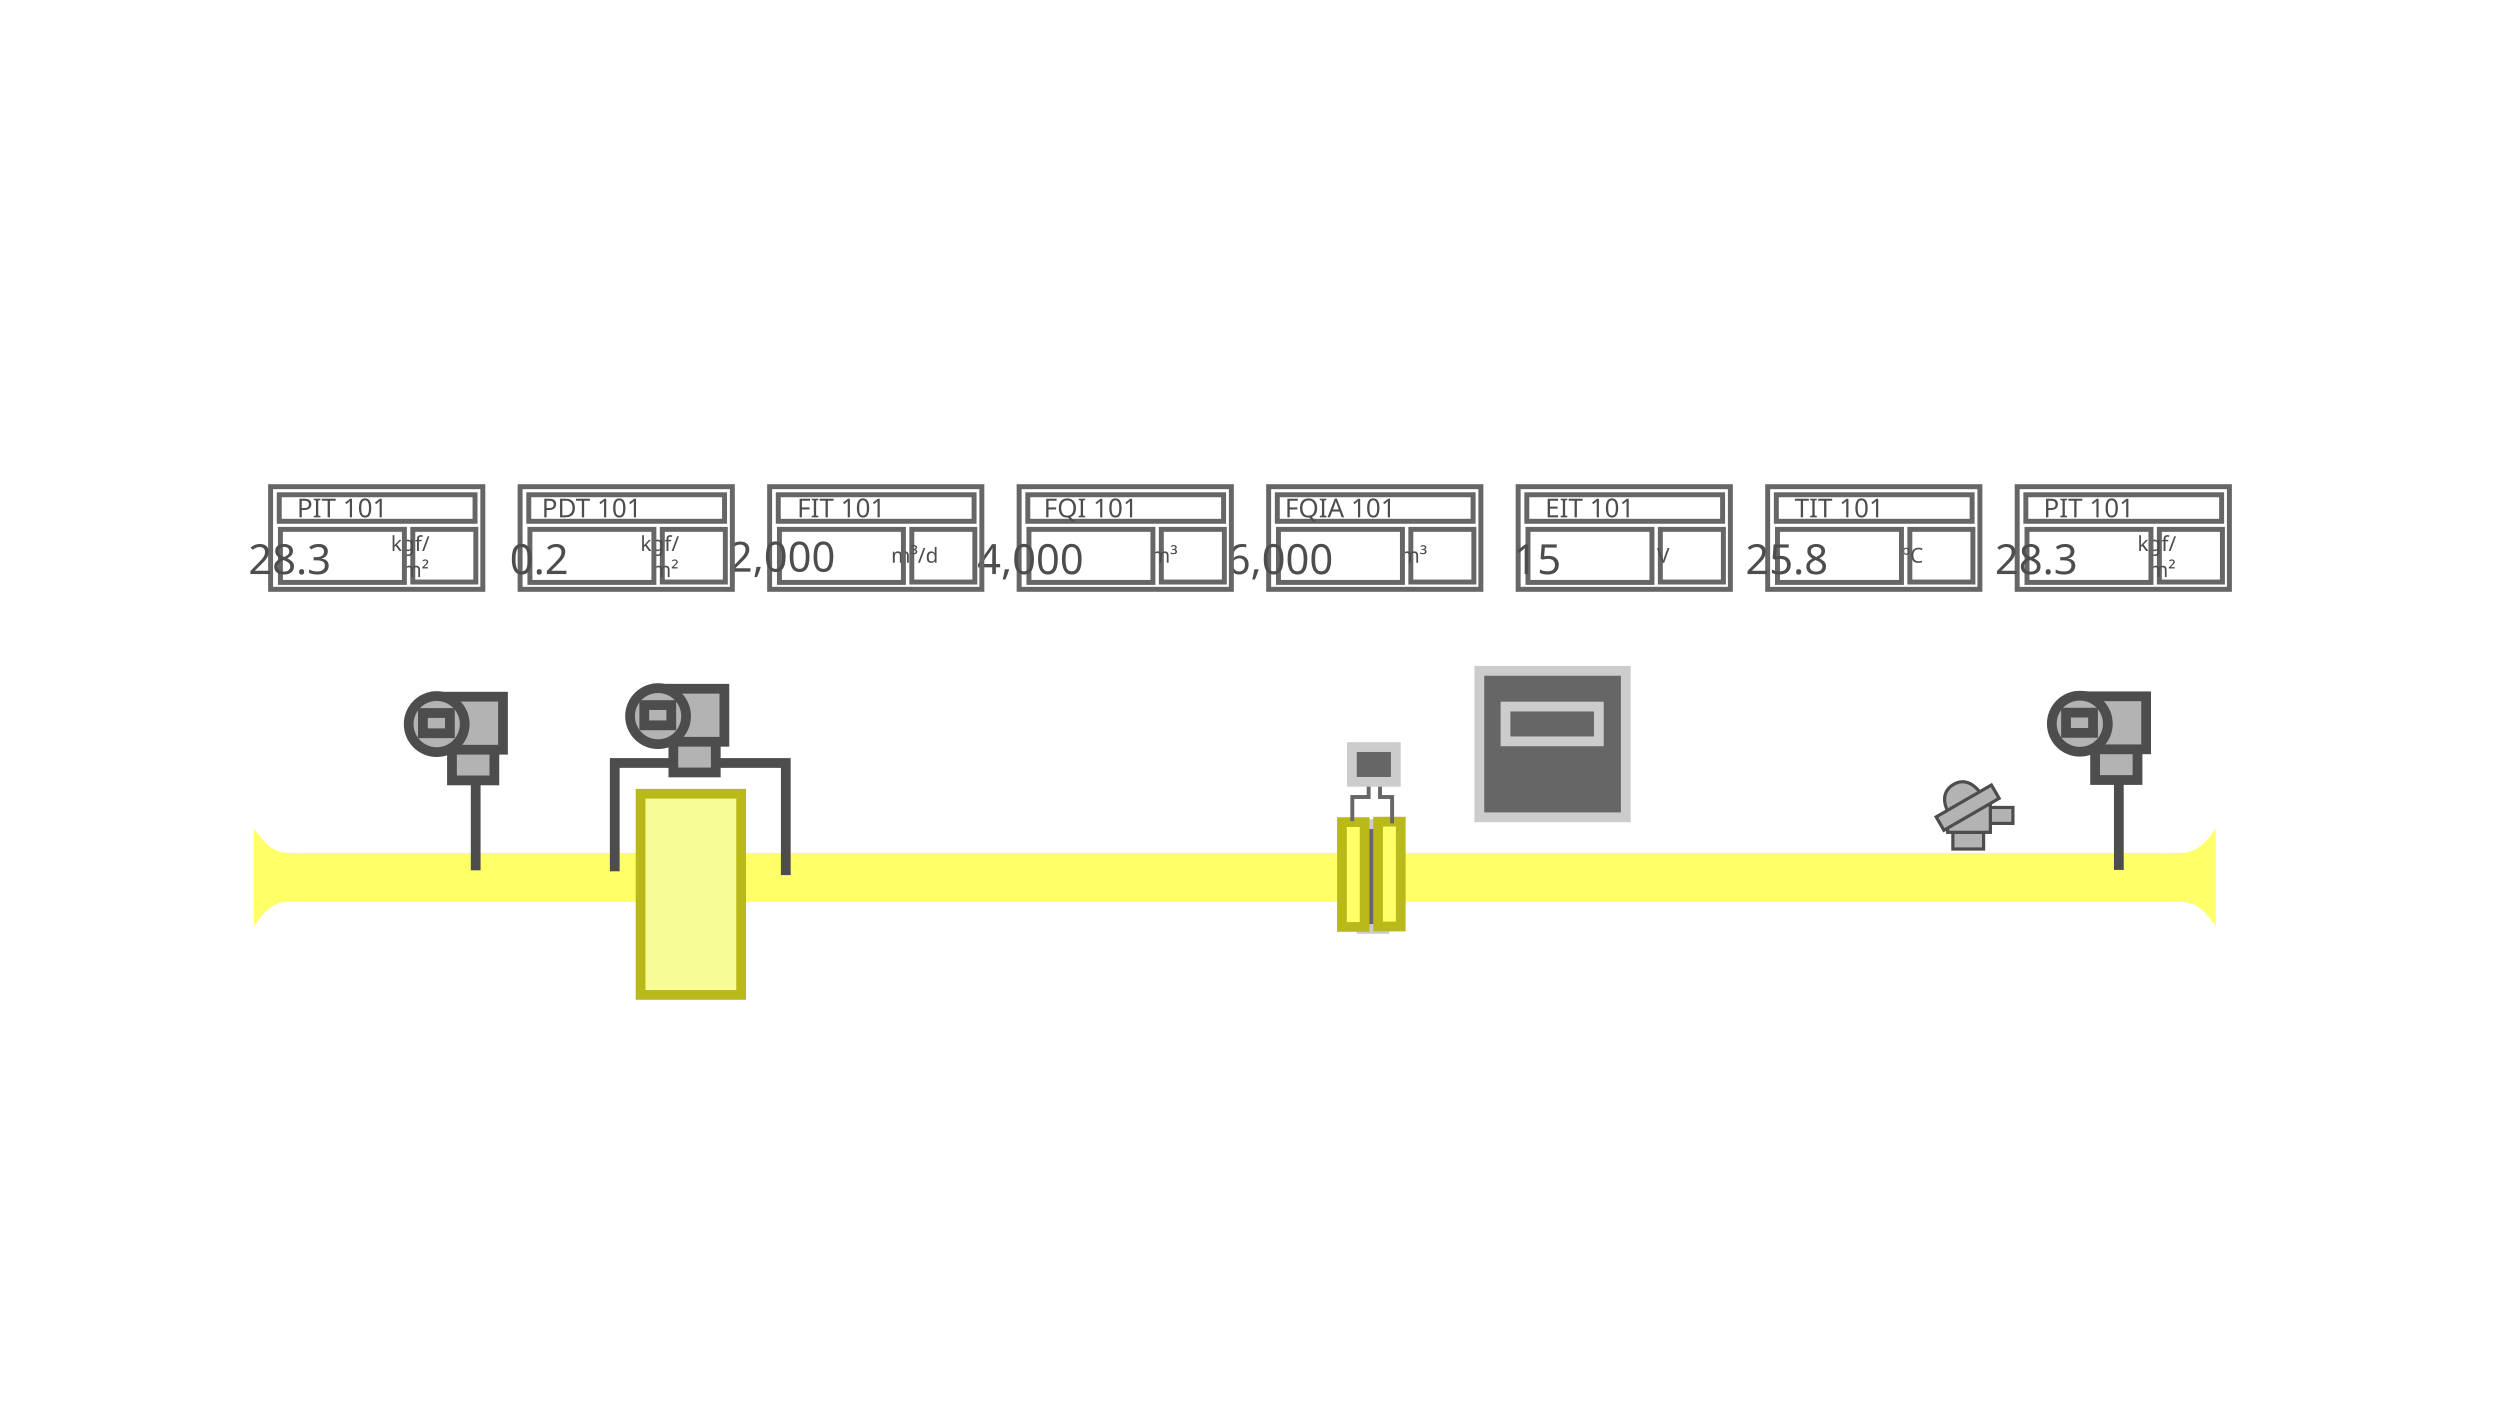
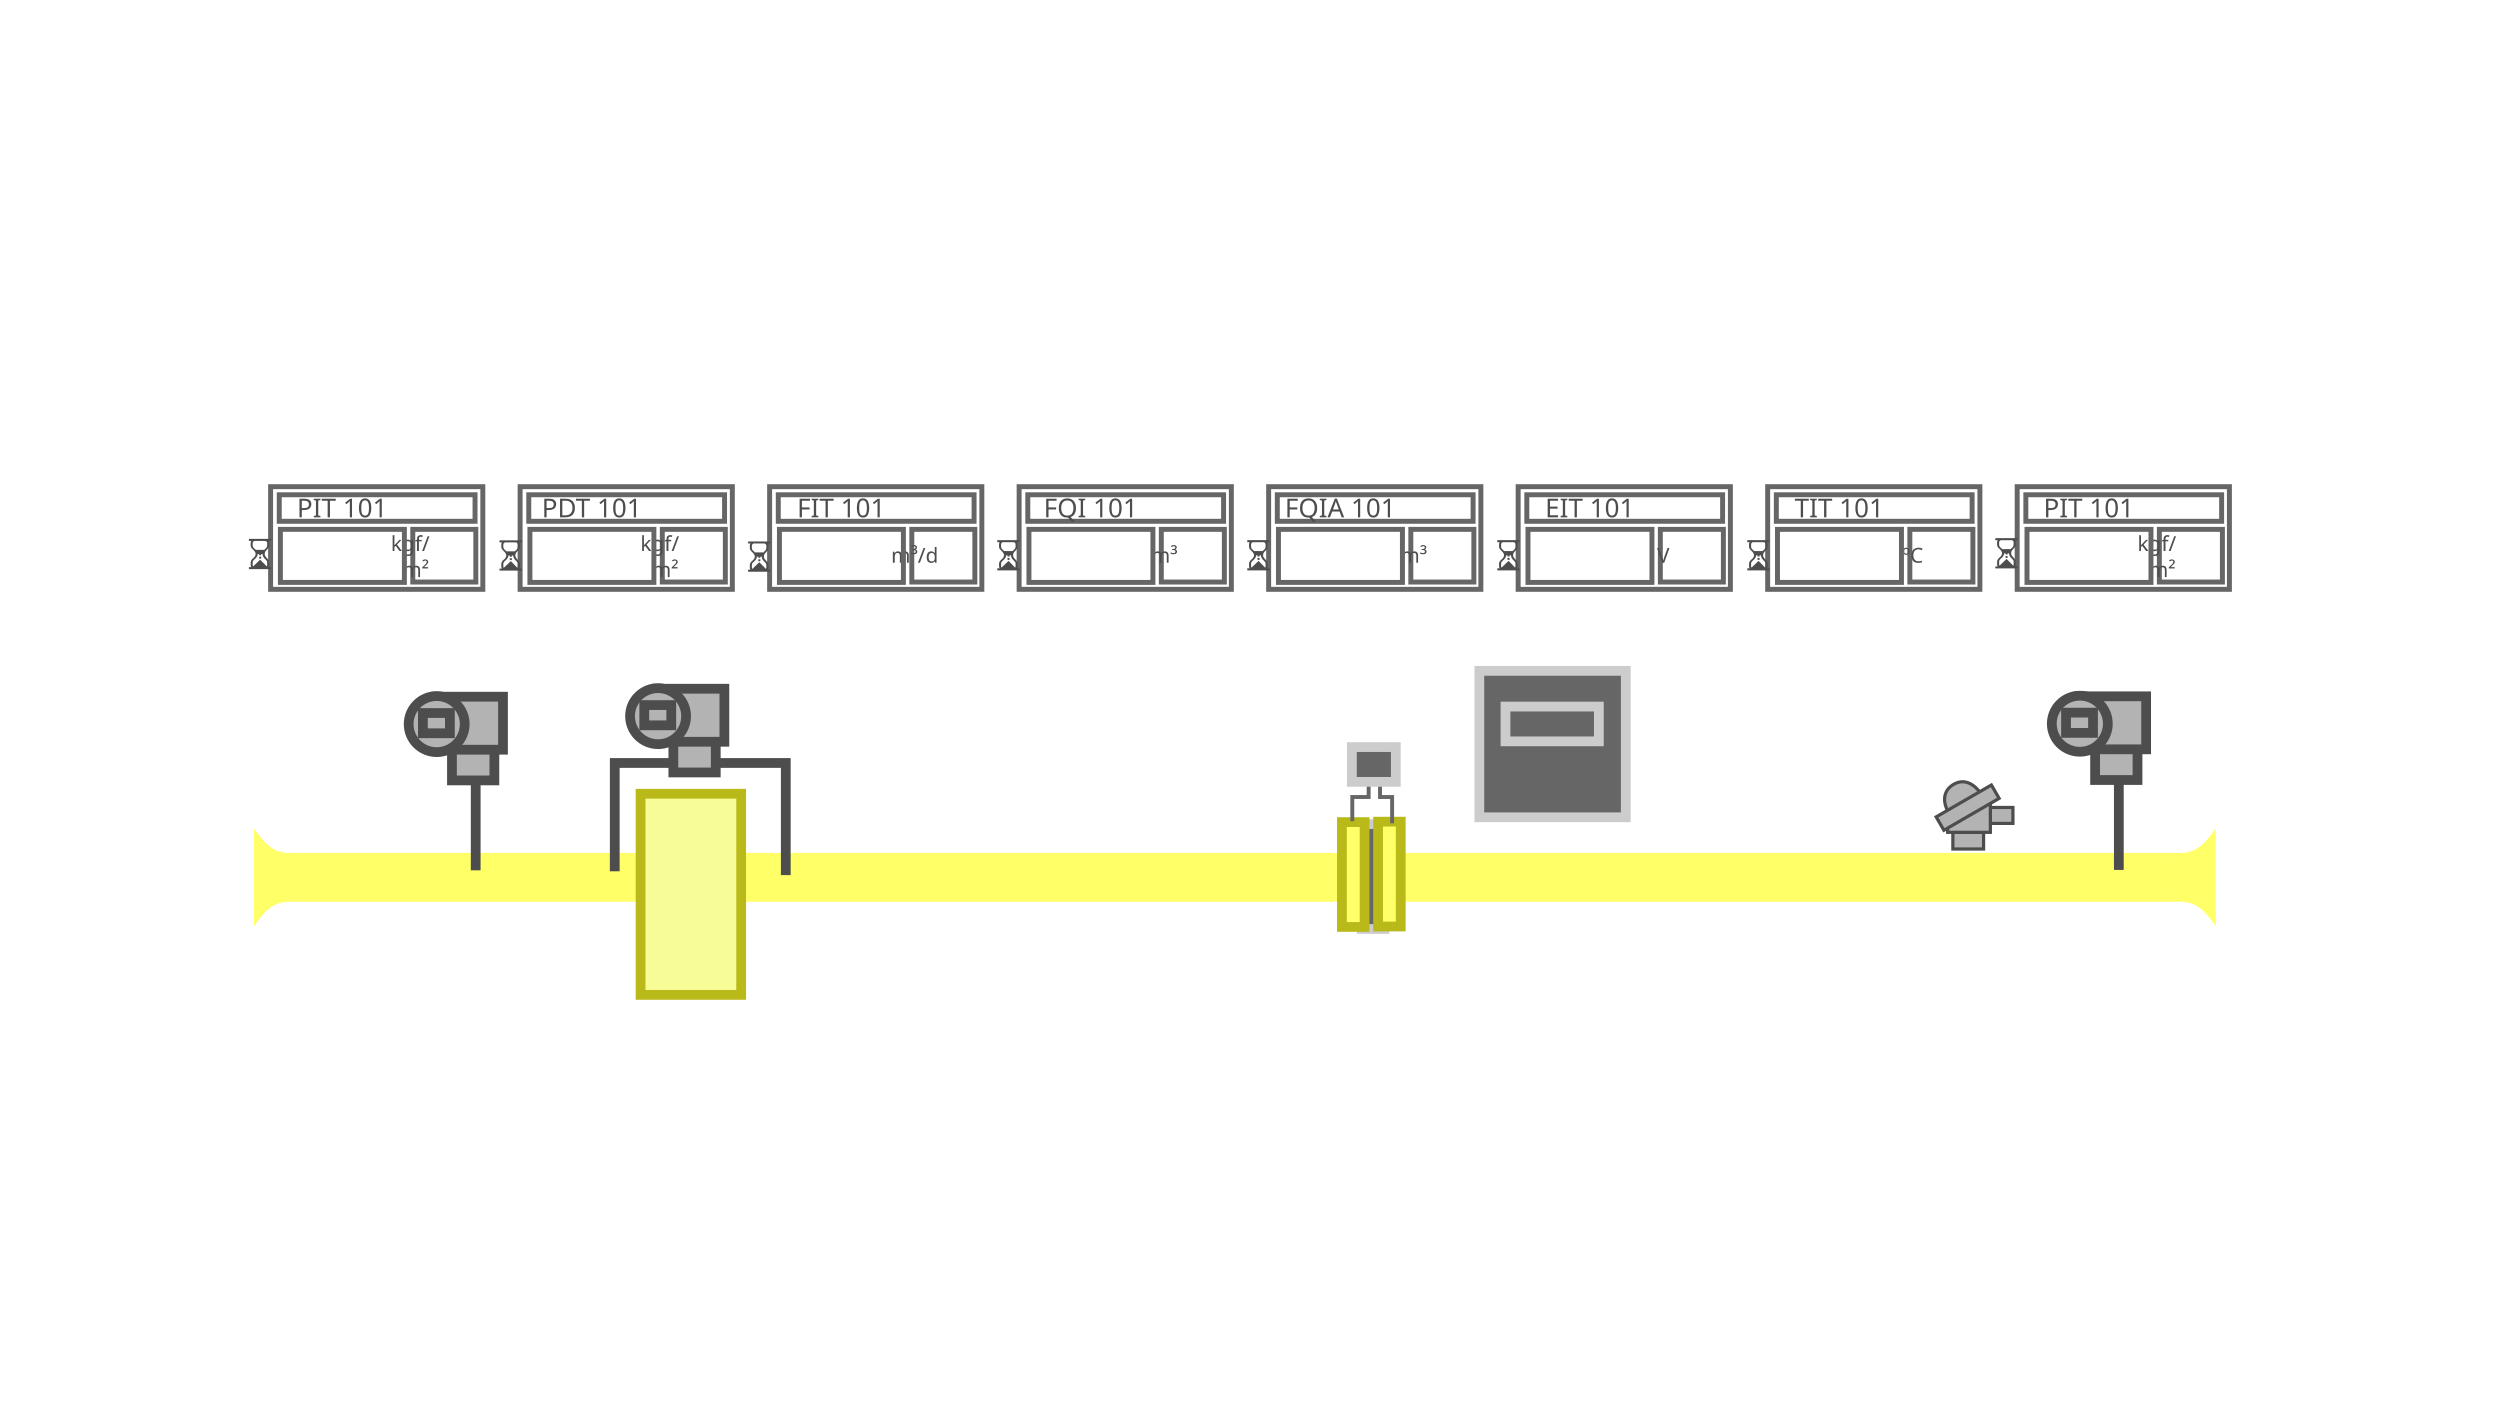
<svg xmlns="http://www.w3.org/2000/svg" width="1280" height="720" viewBox="0 0 338.667 190.5" version="1.1" id="svg1">
  <defs id="defs1">
    <marker markerWidth="1.05" markerHeight="2" refX="0" refY="0" orient="auto-start-reverse" id="marker2" viewBox="0 0 1.05 2" style="overflow:visible" preserveAspectRatio="xMidYMid">
      <path id="path2" style="fill:context-stroke;stroke-linecap:butt" d="M 0,-1 H 0.585 C 1.33,-1 1.7,-1.6 2,-2 V 2 C 1.7,1.6 1.33,1 0.585,1 H 0 L -0.1,0 Z" transform="scale(0.5)" />
    </marker>
    <marker markerWidth="1.05" markerHeight="2" refX="0" refY="0" orient="auto-start-reverse" id="SerifCap" viewBox="0 0 1.05 2" style="overflow:visible" preserveAspectRatio="xMidYMid">
      <path id="path104971" style="fill:context-stroke;stroke-linecap:butt" d="M 0,-1 H 0.585 C 1.33,-1 1.7,-1.6 2,-2 V 2 C 1.7,1.6 1.33,1 0.585,1 H 0 L -0.1,0 Z" transform="scale(0.5)" />
    </marker>
  </defs>
  <g id="layer3" />
  <g id="layer4">
    <g id="layer5" transform="translate(-2.052221,23.60055)">
      <path style="fill:#000000;stroke:#ffff68;stroke-width:6.615;stroke-dasharray:none;stroke-opacity:1;marker-start:url(#SerifCap);marker-end:url(#marker2)" d="M 43.067,95.25 H 295.6" id="path1" />
      <g id="g14-8" transform="translate(229.9988,-2.698776)">
        <path style="fill:#b3b3b3;fill-opacity:1;stroke:#4d4d4d;stroke-width:1.323;stroke-dasharray:none;stroke-opacity:1" d="M 62.789,81.08 V 94.299" id="path14-5" transform="translate(-3.704167,2.645833)" />
        <rect style="fill:#b3b3b3;fill-opacity:1;stroke:#4d4d4d;stroke-width:1.323;stroke-dasharray:none;stroke-opacity:1" id="rect13-9" width="5.745" height="4.57" x="55.87" y="80.194" />
        <rect style="fill:#b3b3b3;fill-opacity:1;stroke:#4d4d4d;stroke-width:1.323;stroke-dasharray:none;stroke-opacity:1" id="rect12-5" width="9.14" height="7.182" x="53.643" y="73.424" />
        <circle style="fill:#b3b3b3;fill-opacity:1;stroke:#4d4d4d;stroke-width:1.323;stroke-dasharray:none;stroke-opacity:1" id="path6-3" cx="53.801" cy="77.138" r="3.795" />
        <rect style="fill:#b3b3b3;fill-opacity:1;stroke:#4d4d4d;stroke-width:1.323;stroke-dasharray:none;stroke-opacity:1" id="rect14-1" width="3.656" height="2.742" x="51.932" y="75.637" />
      </g>
      <g id="g4" transform="matrix(0.3285006,0,0,0.3285006,204.903,72.65182)" style="fill:#b3b3b3;stroke:#4d4d4d">
        <rect style="fill:#b3b3b3;fill-opacity:1;stroke:#4d4d4d;stroke-width:1.323;stroke-dasharray:none;stroke-opacity:1" id="rect5" width="12.672" height="6.892" x="187.814" y="50.213" />
        <rect style="fill:#b3b3b3;fill-opacity:1;stroke:#4d4d4d;stroke-width:1.323;stroke-dasharray:none;stroke-opacity:1" id="rect6" width="9.423" height="6.567" x="203.157" y="39.975" />
        <rect style="fill:#b3b3b3;fill-opacity:1;stroke:#4d4d4d;stroke-width:1.323;stroke-dasharray:none;stroke-opacity:1" id="rect4" width="17.613" height="13.128" x="185.664" y="37.101" />
        <g id="g3" transform="rotate(-30,191.5776,40.01273)" style="fill:#b3b3b3;stroke:#4d4d4d">
          <path style="fill:#b3b3b3;fill-opacity:1;stroke:#4d4d4d;stroke-width:1.323;stroke-dasharray:none;stroke-opacity:1" d="m 185.773,38.223 c 0,0 0,-8.015 7.398,-8.22 7.398,-0.205 7.932,8.164 7.932,8.164" id="path3" />
          <rect style="fill:#b3b3b3;fill-opacity:1;stroke:#4d4d4d;stroke-width:1.323;stroke-dasharray:none;stroke-opacity:1" id="rect3" width="26.304" height="6.371" x="180.43" y="38.018" />
        </g>
      </g>
      <g id="g15-5" transform="translate(-2.315171,-23.54091)">
        <g id="g19">
          <rect style="fill:#666666;fill-opacity:1;stroke:#cccccc;stroke-width:1.323;stroke-dasharray:none;stroke-opacity:1" id="rect15-2" width="3.071" height="14.201" x="188.831" y="111.584" />
          <rect style="fill:#ffff68;fill-opacity:1;stroke:#b9ba1a;stroke-width:1.323;stroke-dasharray:none;stroke-opacity:1" id="rect15" width="3.071" height="14.201" x="191.051" y="111.249" />
          <rect style="fill:#ffff68;fill-opacity:1;stroke:#b9ba1a;stroke-width:1.323;stroke-dasharray:none;stroke-opacity:1" id="rect15-5" width="3.071" height="14.201" x="150.809" y="91.432" transform="translate(35.34573,19.87698)" />
        </g>
        <path style="fill:none;fill-opacity:1;stroke:#666666;stroke-width:0.529;stroke-dasharray:none;stroke-opacity:1" d="m 187.559,111.184 v -3.275 h 2.215 v 0.193 -3.371 h 1.541 v 3.178 h 1.637 v 3.564" id="path18" />
        <rect style="fill:#666666;fill-opacity:1;stroke:#cccccc;stroke-width:1.323;stroke-dasharray:none;stroke-opacity:1" id="rect18" width="5.951" height="4.711" x="187.503" y="101.146" />
      </g>
      <g id="g20">
        <g id="g14-7" transform="translate(37.39795,-3.723563)">
          <path style="fill:none;fill-opacity:1;stroke:#4d4d4d;stroke-width:1.323;stroke-dasharray:none;stroke-opacity:1" d="M 85.331,94.431 V 79.758 h 23.169 v 15.188" id="path15" transform="translate(-37.39795,3.723563)" />
          <rect style="fill:#b3b3b3;fill-opacity:1;stroke:#4d4d4d;stroke-width:1.323;stroke-dasharray:none;stroke-opacity:1" id="rect13-2" width="5.745" height="4.57" x="55.87" y="80.194" />
          <rect style="fill:#b3b3b3;fill-opacity:1;stroke:#4d4d4d;stroke-width:1.323;stroke-dasharray:none;stroke-opacity:1" id="rect12-8" width="9.14" height="7.182" x="53.643" y="73.424" />
          <circle style="fill:#b3b3b3;fill-opacity:1;stroke:#4d4d4d;stroke-width:1.323;stroke-dasharray:none;stroke-opacity:1" id="path6-2" cx="53.801" cy="77.138" r="3.795" />
          <rect style="fill:#b3b3b3;fill-opacity:1;stroke:#4d4d4d;stroke-width:1.323;stroke-dasharray:none;stroke-opacity:1" id="rect14-7" width="3.656" height="2.742" x="51.932" y="75.637" />
        </g>
        <path d="M 88.83,83.926 V 111.174 H 102.455 V 83.926 Z" style="fill:#f7fc96;fill-opacity:1;stroke:#b9ba1a;stroke-width:1.323;stroke-opacity:1" id="filter" />
      </g>
      <g id="g14" transform="translate(7.408334,-2.645833)">
        <path style="fill:#b3b3b3;fill-opacity:1;stroke:#4d4d4d;stroke-width:1.323;stroke-dasharray:none;stroke-opacity:1" d="M 62.789,81.08 V 94.299" id="path14" transform="translate(-3.704167,2.645833)" />
        <rect style="fill:#b3b3b3;fill-opacity:1;stroke:#4d4d4d;stroke-width:1.323;stroke-dasharray:none;stroke-opacity:1" id="rect13" width="5.745" height="4.57" x="55.87" y="80.194" />
        <rect style="fill:#b3b3b3;fill-opacity:1;stroke:#4d4d4d;stroke-width:1.323;stroke-dasharray:none;stroke-opacity:1" id="rect12" width="9.14" height="7.182" x="53.643" y="73.424" />
        <circle style="fill:#b3b3b3;fill-opacity:1;stroke:#4d4d4d;stroke-width:1.323;stroke-dasharray:none;stroke-opacity:1" id="path6" cx="53.801" cy="77.138" r="3.795" />
        <rect style="fill:#b3b3b3;fill-opacity:1;stroke:#4d4d4d;stroke-width:1.323;stroke-dasharray:none;stroke-opacity:1" id="rect14" width="3.656" height="2.742" x="51.932" y="75.637" />
      </g>
      <g id="g18" transform="translate(-12.36934,-23.54091)">
        <rect style="fill:#666666;fill-opacity:1;stroke:#cccccc;stroke-width:1.323;stroke-dasharray:none;stroke-opacity:1" id="rect16" width="19.838" height="19.838" x="214.822" y="90.818" />
        <rect style="fill:#666666;fill-opacity:1;stroke:#cccccc;stroke-width:1.323;stroke-dasharray:none;stroke-opacity:1" id="rect17" width="12.647" height="4.711" x="218.366" y="95.657" />
      </g>
    </g>
    <g id="layer6" transform="translate(2.430913)">
      <g id="update-pi-2" transform="matrix(1.268174,0,0,1.268174,212.0809,-22.97536)">
        <rect style="fill:none;fill-opacity:1;stroke:#666666;stroke-width:0.529;stroke-dasharray:none;stroke-opacity:1" id="rect20-5" width="22.67" height="10.965" x="48.378" y="46.504" transform="translate(-2.052221,23.60055)" />
        <g id="g26-9">
          <rect style="fill:none;fill-opacity:1;stroke:#666666;stroke-width:0.529;stroke-dasharray:none;stroke-opacity:1" id="rect23-5" width="6.734" height="5.628" x="61.514" y="74.663" />
          <text xml:space="preserve" style="font-style:normal;font-variant:normal;font-weight:normal;font-stretch:normal;font-size:2.225px;font-family:sans-serif;-inkscape-font-specification:sans-serif;text-align:center;text-anchor:middle;fill:#4d4d4d;fill-opacity:1;stroke:none;stroke-width:0.417;stroke-dasharray:none;stroke-opacity:1" x="65.009" y="76.977" id="text28-8">
            <tspan id="tspan28-8" style="font-size:2.225px;stroke-width:0.417" x="65.009" y="76.977">kgf/</tspan>
            <tspan style="font-size:2.225px;stroke-width:0.417" x="65.009" y="79.759" id="tspan29-7">m²</tspan>
          </text>
        </g>
        <g id="g25-5">
          <rect style="fill:none;fill-opacity:1;stroke:#666666;stroke-width:0.529;stroke-dasharray:none;stroke-opacity:1" id="rect22-58" width="13.243" height="5.667" x="47.374" y="74.663" />
-           <text xml:space="preserve" style="font-style:normal;font-variant:normal;font-weight:normal;font-stretch:normal;font-size:4.451px;font-family:sans-serif;-inkscape-font-specification:sans-serif;text-align:center;text-anchor:middle;fill:#4d4d4d;fill-opacity:1;stroke:none;stroke-width:0.417;stroke-dasharray:none;stroke-opacity:1" x="54.731" y="79.444" id="text27-1">
-             <tspan id="tspan27-5" style="font-size:4.451px;stroke-width:0.417" x="54.731" y="79.444">28.3</tspan>
+           <text xml:space="preserve" style="font-style:normal;font-variant:normal;font-weight:normal;font-stretch:normal;font-size:4.451px;font-family:sans-serif;-inkscape-font-specification:sans-serif;text-align:center;text-anchor:middle;fill:#4d4d4d;fill-opacity:1;stroke:none;stroke-width:0.417;stroke-dasharray:none;stroke-opacity:1" x="61.631" y="78.836" id="text27-0">
+             <tspan id="tspan27-34" style="font-size:4.451px;text-align:end;text-anchor:end;stroke-width:0.417" x="61.631" y="78.836">⏳</tspan>
+             <tspan style="font-size:4.451px;stroke-width:0.417" x="61.631" y="84.451" id="tspan1-89" />
          </text>
        </g>
        <g id="g24-9">
          <rect style="fill:none;fill-opacity:1;stroke:#666666;stroke-width:0.529;stroke-dasharray:none;stroke-opacity:1" id="rect21-2" width="20.914" height="2.834" x="47.251" y="70.967" />
          <text xml:space="preserve" style="font-style:normal;font-variant:normal;font-weight:normal;font-stretch:normal;font-size:3.528px;font-family:sans-serif;-inkscape-font-specification:sans-serif;text-align:center;text-anchor:middle;fill:#4d4d4d;fill-opacity:1;stroke:none;stroke-width:0.529;stroke-dasharray:none;stroke-opacity:1" x="61.141" y="71.241" id="text26-2" transform="matrix(0.7885351,0,0,0.7885351,9.740275,17.19935)">
            <tspan id="tspan26-4" style="font-style:normal;font-variant:normal;font-weight:normal;font-stretch:normal;font-size:3.528px;font-family:sans-serif;-inkscape-font-specification:sans-serif;fill:#4d4d4d;stroke:none;stroke-width:0.529" x="61.141" y="71.241">PIT 101</tspan>
          </text>
        </g>
      </g>
      <g id="update-ti-1" transform="matrix(1.268174,0,0,1.268174,178.2803,-22.97536)">
        <rect style="fill:none;fill-opacity:1;stroke:#666666;stroke-width:0.529;stroke-dasharray:none;stroke-opacity:1" id="rect20-8" width="22.67" height="10.965" x="48.378" y="46.504" transform="translate(-2.052221,23.60055)" />
        <g id="g26-4">
          <rect style="fill:none;fill-opacity:1;stroke:#666666;stroke-width:0.529;stroke-dasharray:none;stroke-opacity:1" id="rect23-2" width="6.734" height="5.628" x="61.514" y="74.663" />
          <text xml:space="preserve" style="font-style:normal;font-variant:normal;font-weight:normal;font-stretch:normal;font-size:2.225px;font-family:sans-serif;-inkscape-font-specification:sans-serif;text-align:center;text-anchor:middle;fill:#4d4d4d;fill-opacity:1;stroke:none;stroke-width:0.417;stroke-dasharray:none;stroke-opacity:1" x="65.009" y="78.229" id="text28-5">
            <tspan style="font-size:2.225px;stroke-width:0.417" x="65.009" y="78.229" id="tspan29-6">ºC</tspan>
          </text>
        </g>
        <g id="g25-7">
          <rect style="fill:none;fill-opacity:1;stroke:#666666;stroke-width:0.529;stroke-dasharray:none;stroke-opacity:1" id="rect22-6" width="13.243" height="5.667" x="47.374" y="74.663" />
-           <text xml:space="preserve" style="font-style:normal;font-variant:normal;font-weight:normal;font-stretch:normal;font-size:4.451px;font-family:sans-serif;-inkscape-font-specification:sans-serif;text-align:center;text-anchor:middle;fill:#4d4d4d;fill-opacity:1;stroke:none;stroke-width:0.417;stroke-dasharray:none;stroke-opacity:1" x="54.731" y="79.444" id="text27-12">
-             <tspan id="tspan27-4" style="font-size:4.451px;stroke-width:0.417" x="54.731" y="79.444">25.8</tspan>
+           <text xml:space="preserve" style="font-style:normal;font-variant:normal;font-weight:normal;font-stretch:normal;font-size:4.451px;font-family:sans-serif;-inkscape-font-specification:sans-serif;text-align:center;text-anchor:middle;fill:#4d4d4d;fill-opacity:1;stroke:none;stroke-width:0.417;stroke-dasharray:none;stroke-opacity:1" x="61.787" y="79.044" id="text27-2">
+             <tspan id="tspan27-59" style="font-size:4.451px;text-align:end;text-anchor:end;stroke-width:0.417" x="61.787" y="79.044">⏳</tspan>
+             <tspan style="font-size:4.451px;stroke-width:0.417" x="61.787" y="84.659" id="tspan1-5" />
          </text>
        </g>
        <g id="g24-98">
          <rect style="fill:none;fill-opacity:1;stroke:#666666;stroke-width:0.529;stroke-dasharray:none;stroke-opacity:1" id="rect21-5" width="20.914" height="2.834" x="47.251" y="70.967" />
          <text xml:space="preserve" style="font-style:normal;font-variant:normal;font-weight:normal;font-stretch:normal;font-size:3.528px;font-family:sans-serif;-inkscape-font-specification:sans-serif;text-align:center;text-anchor:middle;fill:#4d4d4d;fill-opacity:1;stroke:none;stroke-width:0.529;stroke-dasharray:none;stroke-opacity:1" x="61.141" y="71.241" id="text26-9" transform="matrix(0.7885351,0,0,0.7885351,9.740275,17.19935)">
            <tspan id="tspan26-6" style="font-style:normal;font-variant:normal;font-weight:normal;font-stretch:normal;font-size:3.528px;font-family:sans-serif;-inkscape-font-specification:sans-serif;fill:#4d4d4d;stroke:none;stroke-width:0.529" x="61.141" y="71.241">TIT 101</tspan>
          </text>
        </g>
      </g>
      <g id="update-ei-1" transform="matrix(1.268174,0,0,1.268174,144.4797,-22.97536)">
        <rect style="fill:none;fill-opacity:1;stroke:#666666;stroke-width:0.529;stroke-dasharray:none;stroke-opacity:1" id="rect20-8-7" width="22.67" height="10.965" x="48.378" y="46.504" transform="translate(-2.052221,23.60055)" />
        <g id="g26-4-3">
          <rect style="fill:none;fill-opacity:1;stroke:#666666;stroke-width:0.529;stroke-dasharray:none;stroke-opacity:1" id="rect23-2-4" width="6.734" height="5.628" x="61.514" y="74.663" />
          <text xml:space="preserve" style="font-style:normal;font-variant:normal;font-weight:normal;font-stretch:normal;font-size:2.225px;font-family:sans-serif;-inkscape-font-specification:sans-serif;text-align:center;text-anchor:middle;fill:#4d4d4d;fill-opacity:1;stroke:none;stroke-width:0.417;stroke-dasharray:none;stroke-opacity:1" x="65.009" y="78.229" id="text28-5-8">
            <tspan style="font-size:2.225px;stroke-width:0.417" x="65.009" y="78.229" id="tspan29-6-0">V</tspan>
          </text>
        </g>
        <g id="g25-7-8">
          <rect style="fill:none;fill-opacity:1;stroke:#666666;stroke-width:0.529;stroke-dasharray:none;stroke-opacity:1" id="rect22-6-0" width="13.243" height="5.667" x="47.374" y="74.663" />
-           <text xml:space="preserve" style="font-style:normal;font-variant:normal;font-weight:normal;font-stretch:normal;font-size:4.451px;font-family:sans-serif;-inkscape-font-specification:sans-serif;text-align:center;text-anchor:middle;fill:#4d4d4d;fill-opacity:1;stroke:none;stroke-width:0.417;stroke-dasharray:none;stroke-opacity:1" x="54.731" y="79.444" id="text27-12-2">
-             <tspan id="tspan27-4-3" style="font-size:4.451px;stroke-width:0.417" x="54.731" y="79.444">15</tspan>
+           <text xml:space="preserve" style="font-style:normal;font-variant:normal;font-weight:normal;font-stretch:normal;font-size:4.451px;font-family:sans-serif;-inkscape-font-specification:sans-serif;text-align:center;text-anchor:middle;fill:#4d4d4d;fill-opacity:1;stroke:none;stroke-width:0.417;stroke-dasharray:none;stroke-opacity:1" x="61.735" y="79.044" id="text27-94">
+             <tspan id="tspan27-0" style="font-size:4.451px;text-align:end;text-anchor:end;stroke-width:0.417" x="61.735" y="79.044">⏳</tspan>
+             <tspan style="font-size:4.451px;stroke-width:0.417" x="61.735" y="84.659" id="tspan1-1" />
          </text>
        </g>
        <g id="g24-98-1">
          <rect style="fill:none;fill-opacity:1;stroke:#666666;stroke-width:0.529;stroke-dasharray:none;stroke-opacity:1" id="rect21-5-4" width="20.914" height="2.834" x="47.251" y="70.967" />
          <text xml:space="preserve" style="font-style:normal;font-variant:normal;font-weight:normal;font-stretch:normal;font-size:3.528px;font-family:sans-serif;-inkscape-font-specification:sans-serif;text-align:center;text-anchor:middle;fill:#4d4d4d;fill-opacity:1;stroke:none;stroke-width:0.529;stroke-dasharray:none;stroke-opacity:1" x="61.141" y="71.241" id="text26-9-9" transform="matrix(0.7885351,0,0,0.7885351,9.740275,17.19935)">
            <tspan id="tspan26-6-1" style="font-style:normal;font-variant:normal;font-weight:normal;font-stretch:normal;font-size:3.528px;font-family:sans-serif;-inkscape-font-specification:sans-serif;fill:#4d4d4d;stroke:none;stroke-width:0.529" x="61.141" y="71.241">EIT 101</tspan>
          </text>
        </g>
      </g>
      <g id="update-fqia-1" transform="matrix(1.268174,0,0,1.268174,110.6792,-22.97536)">
        <rect style="fill:none;fill-opacity:1;stroke:#666666;stroke-width:0.529;stroke-dasharray:none;stroke-opacity:1" id="rect20-9-0-5-7" width="22.67" height="10.965" x="48.378" y="46.504" transform="translate(-2.052221,23.60055)" />
        <g id="g26-1-1-5-0">
          <rect style="fill:none;fill-opacity:1;stroke:#666666;stroke-width:0.529;stroke-dasharray:none;stroke-opacity:1" id="rect23-0-0-1-4" width="6.734" height="5.628" x="61.514" y="74.663" />
          <text xml:space="preserve" style="font-style:normal;font-variant:normal;font-weight:normal;font-stretch:normal;font-size:2.225px;font-family:sans-serif;-inkscape-font-specification:sans-serif;text-align:center;text-anchor:middle;fill:#4d4d4d;fill-opacity:1;stroke:none;stroke-width:0.417;stroke-dasharray:none;stroke-opacity:1" x="65.009" y="78.229" id="text28-2-1-2-3">
            <tspan style="font-size:2.225px;stroke-width:0.417" x="65.009" y="78.229" id="tspan29-8-4-2-7">m³</tspan>
          </text>
        </g>
        <g id="g25-6-1-8-1">
          <rect style="fill:none;fill-opacity:1;stroke:#666666;stroke-width:0.529;stroke-dasharray:none;stroke-opacity:1" id="rect22-5-9-5-6" width="13.243" height="5.667" x="47.374" y="74.663" />
-           <text xml:space="preserve" style="font-style:normal;font-variant:normal;font-weight:normal;font-stretch:normal;font-size:4.451px;font-family:sans-serif;-inkscape-font-specification:sans-serif;text-align:center;text-anchor:middle;fill:#4d4d4d;fill-opacity:1;stroke:none;stroke-width:0.417;stroke-dasharray:none;stroke-opacity:1" x="53.897" y="79.444" id="text27-9-7-3-3">
-             <tspan id="tspan27-8-1-7-9" style="font-size:4.451px;stroke-width:0.417" x="53.897" y="79.444">6,000</tspan>
+           <text xml:space="preserve" style="font-style:normal;font-variant:normal;font-weight:normal;font-stretch:normal;font-size:4.451px;font-family:sans-serif;-inkscape-font-specification:sans-serif;text-align:center;text-anchor:middle;fill:#4d4d4d;fill-opacity:1;stroke:none;stroke-width:0.417;stroke-dasharray:none;stroke-opacity:1" x="61.683" y="79.044" id="text27-65">
+             <tspan id="tspan27-2" style="font-size:4.451px;text-align:end;text-anchor:end;stroke-width:0.417" x="61.683" y="79.044">⏳</tspan>
+             <tspan style="font-size:4.451px;stroke-width:0.417" x="61.683" y="84.659" id="tspan1-4" />
          </text>
        </g>
        <g id="g24-2-1-9-5">
          <rect style="fill:none;fill-opacity:1;stroke:#666666;stroke-width:0.529;stroke-dasharray:none;stroke-opacity:1" id="rect21-1-9-5-0" width="20.914" height="2.834" x="47.251" y="70.967" />
          <text xml:space="preserve" style="font-style:normal;font-variant:normal;font-weight:normal;font-stretch:normal;font-size:3.528px;font-family:sans-serif;-inkscape-font-specification:sans-serif;text-align:center;text-anchor:middle;fill:#4d4d4d;fill-opacity:1;stroke:none;stroke-width:0.529;stroke-dasharray:none;stroke-opacity:1" x="61.141" y="71.241" id="text26-7-6-9-4" transform="matrix(0.7885351,0,0,0.7885351,9.740275,17.19935)">
            <tspan id="tspan26-5-2-1-5" style="font-style:normal;font-variant:normal;font-weight:normal;font-stretch:normal;font-size:3.528px;font-family:sans-serif;-inkscape-font-specification:sans-serif;fill:#4d4d4d;stroke:none;stroke-width:0.529" x="61.141" y="71.241">FQIA 101</tspan>
          </text>
        </g>
      </g>
      <g id="update-fqi-1" transform="matrix(1.268174,0,0,1.268174,76.87856,-22.97536)">
        <rect style="fill:none;fill-opacity:1;stroke:#666666;stroke-width:0.529;stroke-dasharray:none;stroke-opacity:1" id="rect20-9-0-5" width="22.67" height="10.965" x="48.378" y="46.504" transform="translate(-2.052221,23.60055)" />
        <g id="g26-1-1-5">
          <rect style="fill:none;fill-opacity:1;stroke:#666666;stroke-width:0.529;stroke-dasharray:none;stroke-opacity:1" id="rect23-0-0-1" width="6.734" height="5.628" x="61.514" y="74.663" />
          <text xml:space="preserve" style="font-style:normal;font-variant:normal;font-weight:normal;font-stretch:normal;font-size:2.225px;font-family:sans-serif;-inkscape-font-specification:sans-serif;text-align:center;text-anchor:middle;fill:#4d4d4d;fill-opacity:1;stroke:none;stroke-width:0.417;stroke-dasharray:none;stroke-opacity:1" x="65.009" y="78.229" id="text28-2-1-2">
            <tspan style="font-size:2.225px;stroke-width:0.417" x="65.009" y="78.229" id="tspan29-8-4-2">m³</tspan>
          </text>
        </g>
        <g id="g25-6-1-8">
          <rect style="fill:none;fill-opacity:1;stroke:#666666;stroke-width:0.529;stroke-dasharray:none;stroke-opacity:1" id="rect22-5-9-5" width="13.243" height="5.667" x="47.374" y="74.663" />
-           <text xml:space="preserve" style="font-style:normal;font-variant:normal;font-weight:normal;font-stretch:normal;font-size:4.451px;font-family:sans-serif;-inkscape-font-specification:sans-serif;text-align:center;text-anchor:middle;fill:#4d4d4d;fill-opacity:1;stroke:none;stroke-width:0.417;stroke-dasharray:none;stroke-opacity:1" x="53.897" y="79.444" id="text27-9-7-3">
-             <tspan id="tspan27-8-1-7" style="font-size:4.451px;stroke-width:0.417" x="53.897" y="79.444">4,000</tspan>
+           <text xml:space="preserve" style="font-style:normal;font-variant:normal;font-weight:normal;font-stretch:normal;font-size:4.451px;font-family:sans-serif;-inkscape-font-specification:sans-serif;text-align:center;text-anchor:middle;fill:#4d4d4d;fill-opacity:1;stroke:none;stroke-width:0.417;stroke-dasharray:none;stroke-opacity:1" x="61.631" y="79.044" id="text27-6">
+             <tspan id="tspan27-88" style="font-size:4.451px;text-align:end;text-anchor:end;stroke-width:0.417" x="61.631" y="79.044">⏳</tspan>
+             <tspan style="font-size:4.451px;stroke-width:0.417" x="61.631" y="84.659" id="tspan1-0" />
          </text>
        </g>
        <g id="g24-2-1-9">
          <rect style="fill:none;fill-opacity:1;stroke:#666666;stroke-width:0.529;stroke-dasharray:none;stroke-opacity:1" id="rect21-1-9-5" width="20.914" height="2.834" x="47.251" y="70.967" />
          <text xml:space="preserve" style="font-style:normal;font-variant:normal;font-weight:normal;font-stretch:normal;font-size:3.528px;font-family:sans-serif;-inkscape-font-specification:sans-serif;text-align:center;text-anchor:middle;fill:#4d4d4d;fill-opacity:1;stroke:none;stroke-width:0.529;stroke-dasharray:none;stroke-opacity:1" x="61.141" y="71.241" id="text26-7-6-9" transform="matrix(0.7885351,0,0,0.7885351,9.740275,17.19935)">
            <tspan id="tspan26-5-2-1" style="font-style:normal;font-variant:normal;font-weight:normal;font-stretch:normal;font-size:3.528px;font-family:sans-serif;-inkscape-font-specification:sans-serif;fill:#4d4d4d;stroke:none;stroke-width:0.529" x="61.141" y="71.241">FQI 101</tspan>
          </text>
        </g>
      </g>
      <g id="update-fi-1" transform="matrix(1.268174,0,0,1.268174,43.07797,-22.97536)">
        <rect style="fill:none;fill-opacity:1;stroke:#666666;stroke-width:0.529;stroke-dasharray:none;stroke-opacity:1" id="rect20-9-0" width="22.67" height="10.965" x="48.378" y="46.504" transform="translate(-2.052221,23.60055)" />
        <g id="g26-1-1">
          <rect style="fill:none;fill-opacity:1;stroke:#666666;stroke-width:0.529;stroke-dasharray:none;stroke-opacity:1" id="rect23-0-0" width="6.734" height="5.628" x="61.514" y="74.663" />
          <text xml:space="preserve" style="font-style:normal;font-variant:normal;font-weight:normal;font-stretch:normal;font-size:2.225px;font-family:sans-serif;-inkscape-font-specification:sans-serif;text-align:center;text-anchor:middle;fill:#4d4d4d;fill-opacity:1;stroke:none;stroke-width:0.417;stroke-dasharray:none;stroke-opacity:1" x="65.009" y="78.229" id="text28-2-1">
            <tspan style="font-size:2.225px;stroke-width:0.417" x="65.009" y="78.229" id="tspan29-8-4">m³/d</tspan>
          </text>
        </g>
        <g id="g25-6-1">
          <rect style="fill:none;fill-opacity:1;stroke:#666666;stroke-width:0.529;stroke-dasharray:none;stroke-opacity:1" id="rect22-5-9" width="13.243" height="5.667" x="47.374" y="74.663" />
-           <text xml:space="preserve" style="font-style:normal;font-variant:normal;font-weight:normal;font-stretch:normal;font-size:4.451px;font-family:sans-serif;-inkscape-font-specification:sans-serif;text-align:center;text-anchor:middle;fill:#4d4d4d;fill-opacity:1;stroke:none;stroke-width:0.417;stroke-dasharray:none;stroke-opacity:1" x="54.023" y="79.179" id="text27-9-7">
-             <tspan id="tspan27-8-1" style="font-size:4.451px;stroke-width:0.417" x="54.023" y="79.179">2,000</tspan>
+           <text xml:space="preserve" style="font-style:normal;font-variant:normal;font-weight:normal;font-stretch:normal;font-size:4.451px;font-family:sans-serif;-inkscape-font-specification:sans-serif;text-align:center;text-anchor:middle;fill:#4d4d4d;fill-opacity:1;stroke:none;stroke-width:0.417;stroke-dasharray:none;stroke-opacity:1" x="61.664" y="79.187" id="text27-9">
+             <tspan id="tspan27-8" style="font-size:4.451px;text-align:end;text-anchor:end;stroke-width:0.417" x="61.664" y="79.187">⏳</tspan>
+             <tspan style="font-size:4.451px;stroke-width:0.417" x="61.664" y="84.802" id="tspan1-6" />
          </text>
        </g>
        <g id="g24-2-1">
          <rect style="fill:none;fill-opacity:1;stroke:#666666;stroke-width:0.529;stroke-dasharray:none;stroke-opacity:1" id="rect21-1-9" width="20.914" height="2.834" x="47.251" y="70.967" />
          <text xml:space="preserve" style="font-style:normal;font-variant:normal;font-weight:normal;font-stretch:normal;font-size:3.528px;font-family:sans-serif;-inkscape-font-specification:sans-serif;text-align:center;text-anchor:middle;fill:#4d4d4d;fill-opacity:1;stroke:none;stroke-width:0.529;stroke-dasharray:none;stroke-opacity:1" x="61.141" y="71.241" id="text26-7-6" transform="matrix(0.7885351,0,0,0.7885351,9.740275,17.19935)">
            <tspan id="tspan26-5-2" style="font-style:normal;font-variant:normal;font-weight:normal;font-stretch:normal;font-size:3.528px;font-family:sans-serif;-inkscape-font-specification:sans-serif;fill:#4d4d4d;stroke:none;stroke-width:0.529" x="61.141" y="71.241">FIT 101</tspan>
          </text>
        </g>
      </g>
      <g id="update-pdi-1" transform="matrix(1.268174,0,0,1.268174,9.277381,-22.97536)">
        <rect style="fill:none;fill-opacity:1;stroke:#666666;stroke-width:0.529;stroke-dasharray:none;stroke-opacity:1" id="rect20-9" width="22.67" height="10.965" x="48.378" y="46.504" transform="translate(-2.052221,23.60055)" />
        <g id="g26-1">
          <rect style="fill:none;fill-opacity:1;stroke:#666666;stroke-width:0.529;stroke-dasharray:none;stroke-opacity:1" id="rect23-0" width="6.734" height="5.628" x="61.514" y="74.663" />
          <text xml:space="preserve" style="font-style:normal;font-variant:normal;font-weight:normal;font-stretch:normal;font-size:2.225px;font-family:sans-serif;-inkscape-font-specification:sans-serif;text-align:center;text-anchor:middle;fill:#4d4d4d;fill-opacity:1;stroke:none;stroke-width:0.417;stroke-dasharray:none;stroke-opacity:1" x="65.009" y="76.977" id="text28-2">
            <tspan id="tspan28-5" style="font-size:2.225px;stroke-width:0.417" x="65.009" y="76.977">kgf/</tspan>
            <tspan style="font-size:2.225px;stroke-width:0.417" x="65.009" y="79.759" id="tspan29-8">m²</tspan>
          </text>
        </g>
        <g id="g25-6">
          <rect style="fill:none;fill-opacity:1;stroke:#666666;stroke-width:0.529;stroke-dasharray:none;stroke-opacity:1" id="rect22-5" width="13.243" height="5.667" x="47.374" y="74.663" />
-           <text xml:space="preserve" style="font-style:normal;font-variant:normal;font-weight:normal;font-stretch:normal;font-size:4.451px;font-family:sans-serif;-inkscape-font-specification:sans-serif;text-align:center;text-anchor:middle;fill:#4d4d4d;fill-opacity:1;stroke:none;stroke-width:0.417;stroke-dasharray:none;stroke-opacity:1" x="54.731" y="79.444" id="text27-9">
-             <tspan id="tspan27-8" style="font-size:4.451px;stroke-width:0.417" x="54.731" y="79.444">0.2</tspan>
+           <text xml:space="preserve" style="font-style:normal;font-variant:normal;font-weight:normal;font-stretch:normal;font-size:4.451px;font-family:sans-serif;-inkscape-font-specification:sans-serif;text-align:center;text-anchor:middle;fill:#4d4d4d;fill-opacity:1;stroke:none;stroke-width:0.417;stroke-dasharray:none;stroke-opacity:1" x="61.768" y="79.071" id="text27-7">
+             <tspan id="tspan27-3" style="font-size:4.451px;text-align:end;text-anchor:end;stroke-width:0.417" x="61.768" y="79.071">⏳</tspan>
+             <tspan style="font-size:4.451px;stroke-width:0.417" x="61.768" y="84.686" id="tspan1-8" />
          </text>
        </g>
        <g id="g24-2">
          <rect style="fill:none;fill-opacity:1;stroke:#666666;stroke-width:0.529;stroke-dasharray:none;stroke-opacity:1" id="rect21-1" width="20.914" height="2.834" x="47.251" y="70.967" />
          <text xml:space="preserve" style="font-style:normal;font-variant:normal;font-weight:normal;font-stretch:normal;font-size:3.528px;font-family:sans-serif;-inkscape-font-specification:sans-serif;text-align:center;text-anchor:middle;fill:#4d4d4d;fill-opacity:1;stroke:none;stroke-width:0.529;stroke-dasharray:none;stroke-opacity:1" x="61.141" y="71.241" id="text26-7" transform="matrix(0.7885351,0,0,0.7885351,9.740275,17.19935)">
            <tspan id="tspan26-5" style="font-style:normal;font-variant:normal;font-weight:normal;font-stretch:normal;font-size:3.528px;font-family:sans-serif;-inkscape-font-specification:sans-serif;fill:#4d4d4d;stroke:none;stroke-width:0.529" x="61.141" y="71.241">PDT 101</tspan>
          </text>
        </g>
      </g>
      <g id="update-pi-1" transform="matrix(1.268174,0,0,1.268174,-24.52321,-22.97536)">
        <rect style="fill:none;fill-opacity:1;stroke:#666666;stroke-width:0.529;stroke-dasharray:none;stroke-opacity:1" id="rect20" width="22.67" height="10.965" x="48.378" y="46.504" transform="translate(-2.052221,23.60055)" />
        <g id="g26">
          <rect style="fill:none;fill-opacity:1;stroke:#666666;stroke-width:0.529;stroke-dasharray:none;stroke-opacity:1" id="rect23" width="6.734" height="5.628" x="61.514" y="74.663" />
          <text xml:space="preserve" style="font-style:normal;font-variant:normal;font-weight:normal;font-stretch:normal;font-size:2.225px;font-family:sans-serif;-inkscape-font-specification:sans-serif;text-align:center;text-anchor:middle;fill:#4d4d4d;fill-opacity:1;stroke:none;stroke-width:0.417;stroke-dasharray:none;stroke-opacity:1" x="65.009" y="76.977" id="text28">
            <tspan id="tspan28" style="font-size:2.225px;stroke-width:0.417" x="65.009" y="76.977">kgf/</tspan>
            <tspan style="font-size:2.225px;stroke-width:0.417" x="65.009" y="79.759" id="tspan29">m²</tspan>
          </text>
        </g>
        <g id="numeric_value">
          <rect style="fill:none;fill-opacity:1;stroke:#666666;stroke-width:0.529;stroke-dasharray:none;stroke-opacity:1" id="rect22" width="13.243" height="5.667" x="47.374" y="74.663" />
-           <text xml:space="preserve" style="font-style:normal;font-variant:normal;font-weight:normal;font-stretch:normal;font-size:4.451px;font-family:sans-serif;-inkscape-font-specification:sans-serif;text-align:center;text-anchor:middle;fill:#4d4d4d;fill-opacity:1;stroke:none;stroke-width:0.417;stroke-dasharray:none;stroke-opacity:1" x="54.731" y="79.444" id="text27">
-             <tspan id="tspan27" style="font-size:4.451px;stroke-width:0.417" x="54.731" y="79.444">28.3</tspan>
+           <text xml:space="preserve" style="font-style:normal;font-variant:normal;font-weight:normal;font-stretch:normal;font-size:4.451px;font-family:sans-serif;-inkscape-font-specification:sans-serif;text-align:center;text-anchor:middle;fill:#4d4d4d;fill-opacity:1;stroke:none;stroke-width:0.417;stroke-dasharray:none;stroke-opacity:1" x="61.647" y="78.917" id="text27">
+             <tspan id="tspan27" style="font-size:4.451px;text-align:end;text-anchor:end;stroke-width:0.417" x="61.647" y="78.917">⏳</tspan>
+             <tspan style="font-size:4.451px;stroke-width:0.417" x="61.647" y="84.532" id="tspan1" />
          </text>
        </g>
        <g id="g24">
          <rect style="fill:none;fill-opacity:1;stroke:#666666;stroke-width:0.529;stroke-dasharray:none;stroke-opacity:1" id="rect21" width="20.914" height="2.834" x="47.251" y="70.967" />
          <text xml:space="preserve" style="font-style:normal;font-variant:normal;font-weight:normal;font-stretch:normal;font-size:3.528px;font-family:sans-serif;-inkscape-font-specification:sans-serif;text-align:center;text-anchor:middle;fill:#4d4d4d;fill-opacity:1;stroke:none;stroke-width:0.529;stroke-dasharray:none;stroke-opacity:1" x="61.141" y="71.241" id="text26" transform="matrix(0.7885351,0,0,0.7885351,9.740275,17.19935)">
            <tspan id="tspan26" style="font-style:normal;font-variant:normal;font-weight:normal;font-stretch:normal;font-size:3.528px;font-family:sans-serif;-inkscape-font-specification:sans-serif;fill:#4d4d4d;stroke:none;stroke-width:0.529" x="61.141" y="71.241">PIT 101</tspan>
          </text>
        </g>
      </g>
    </g>
  </g>
</svg>
